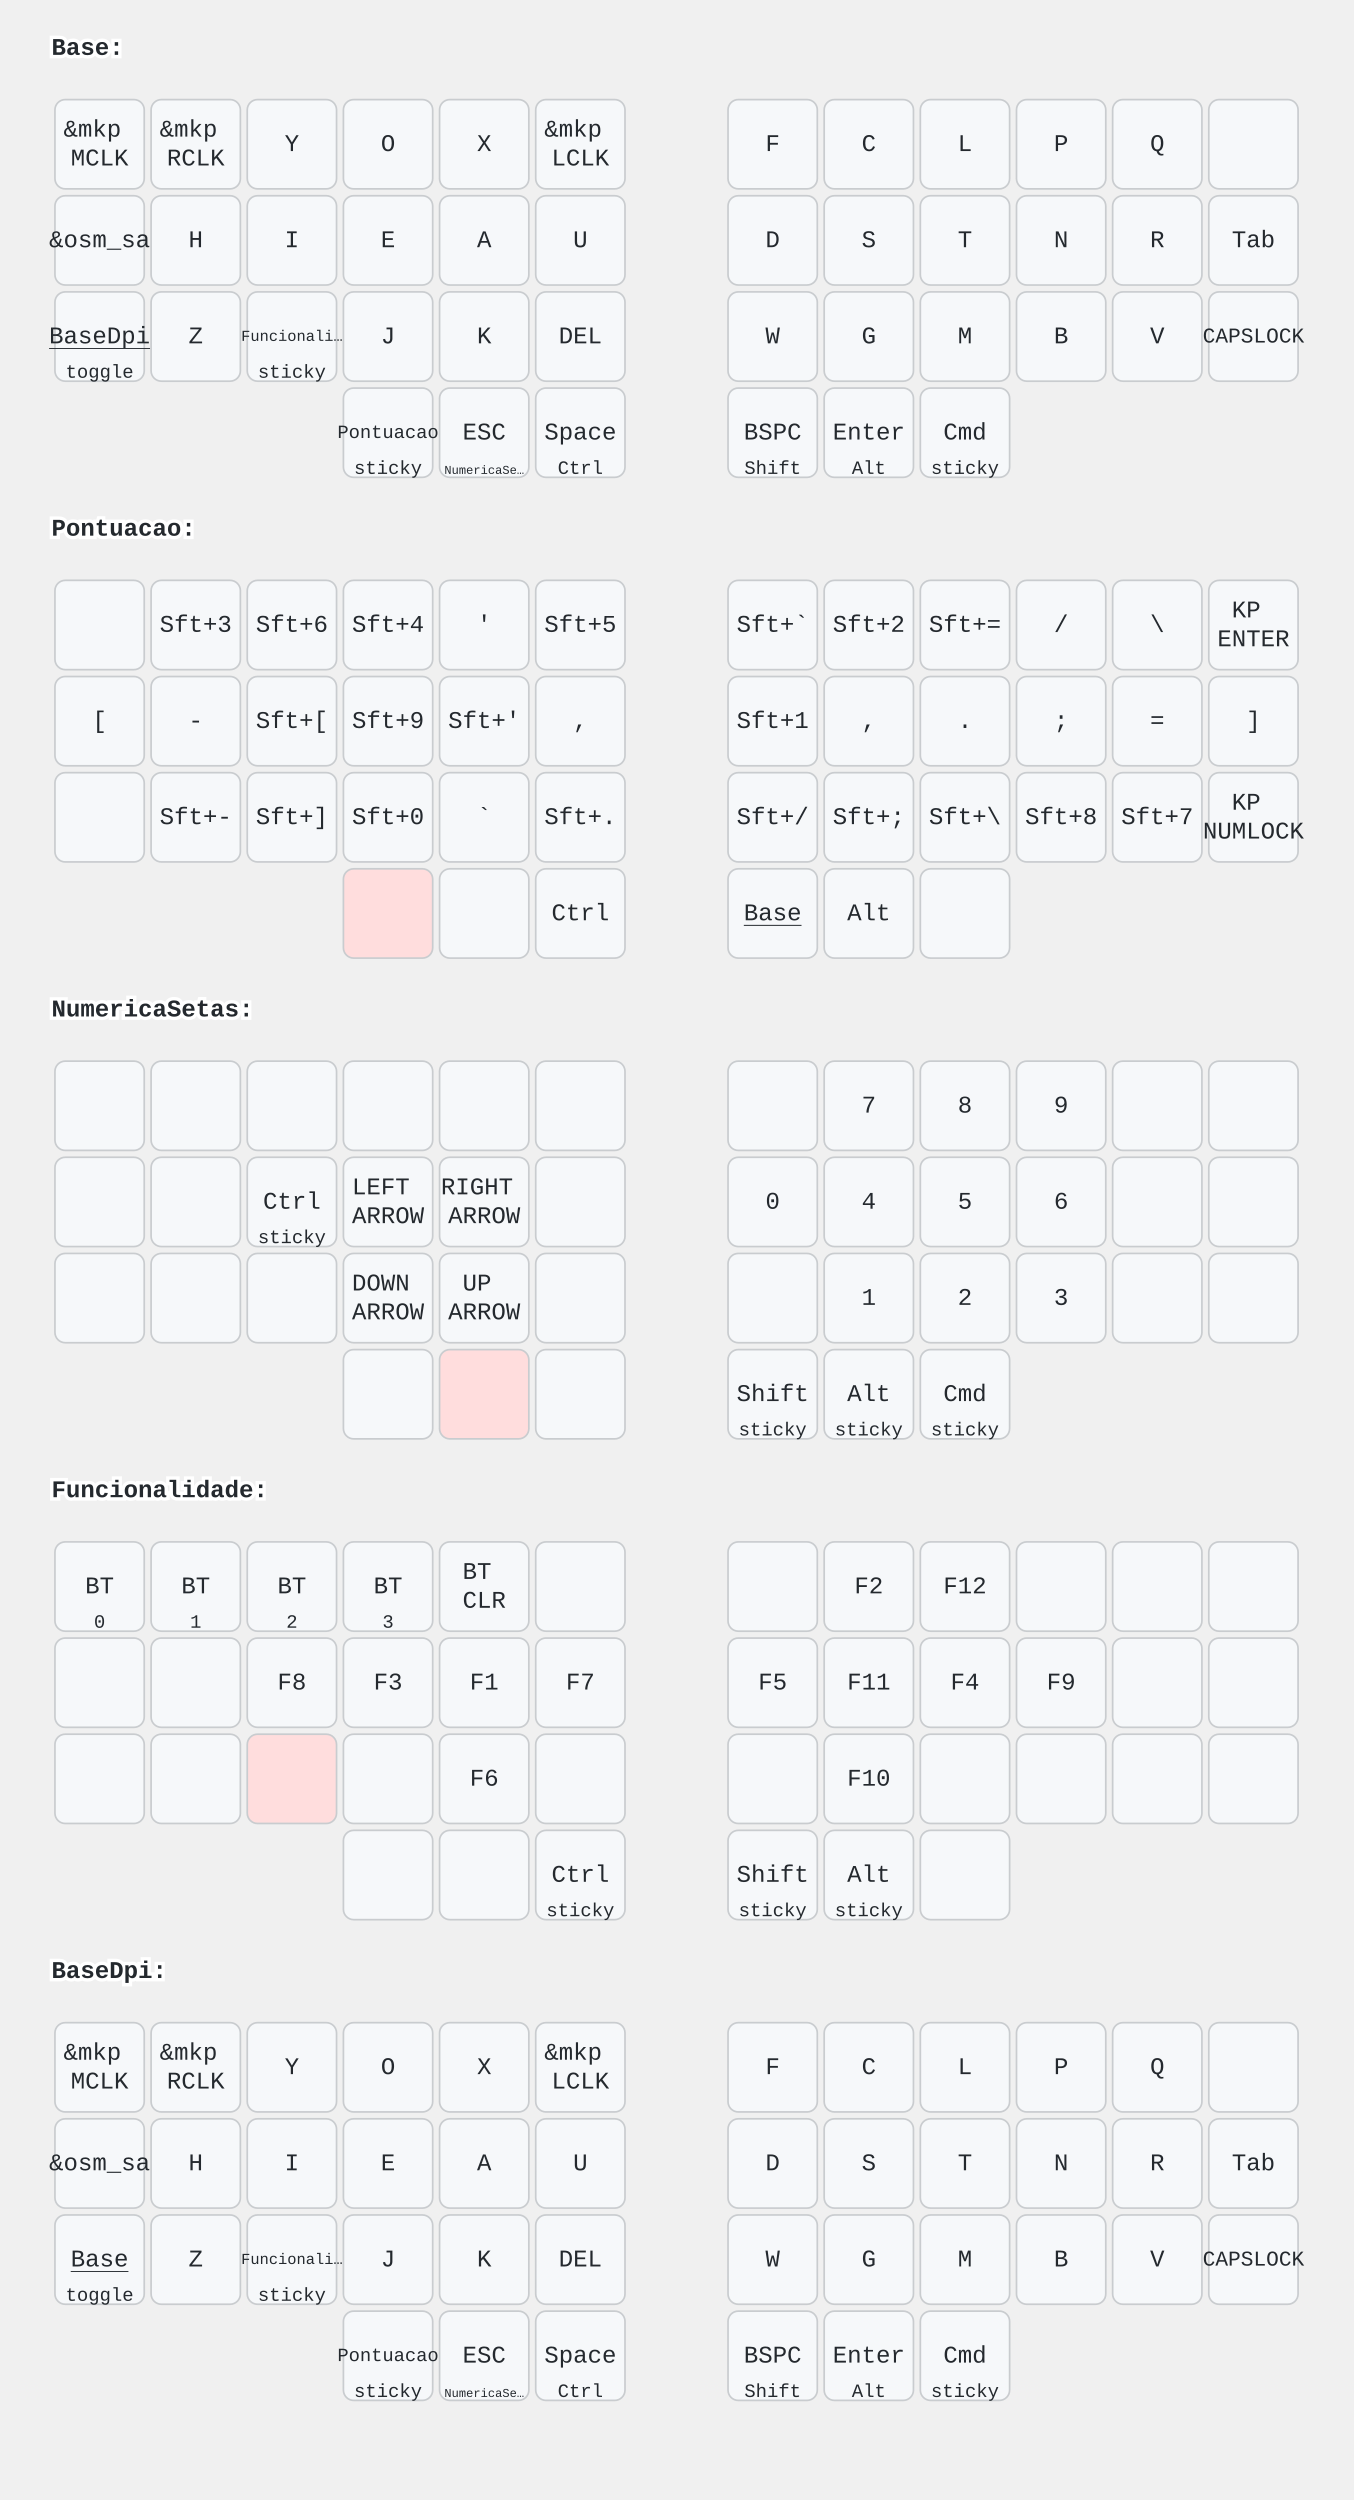
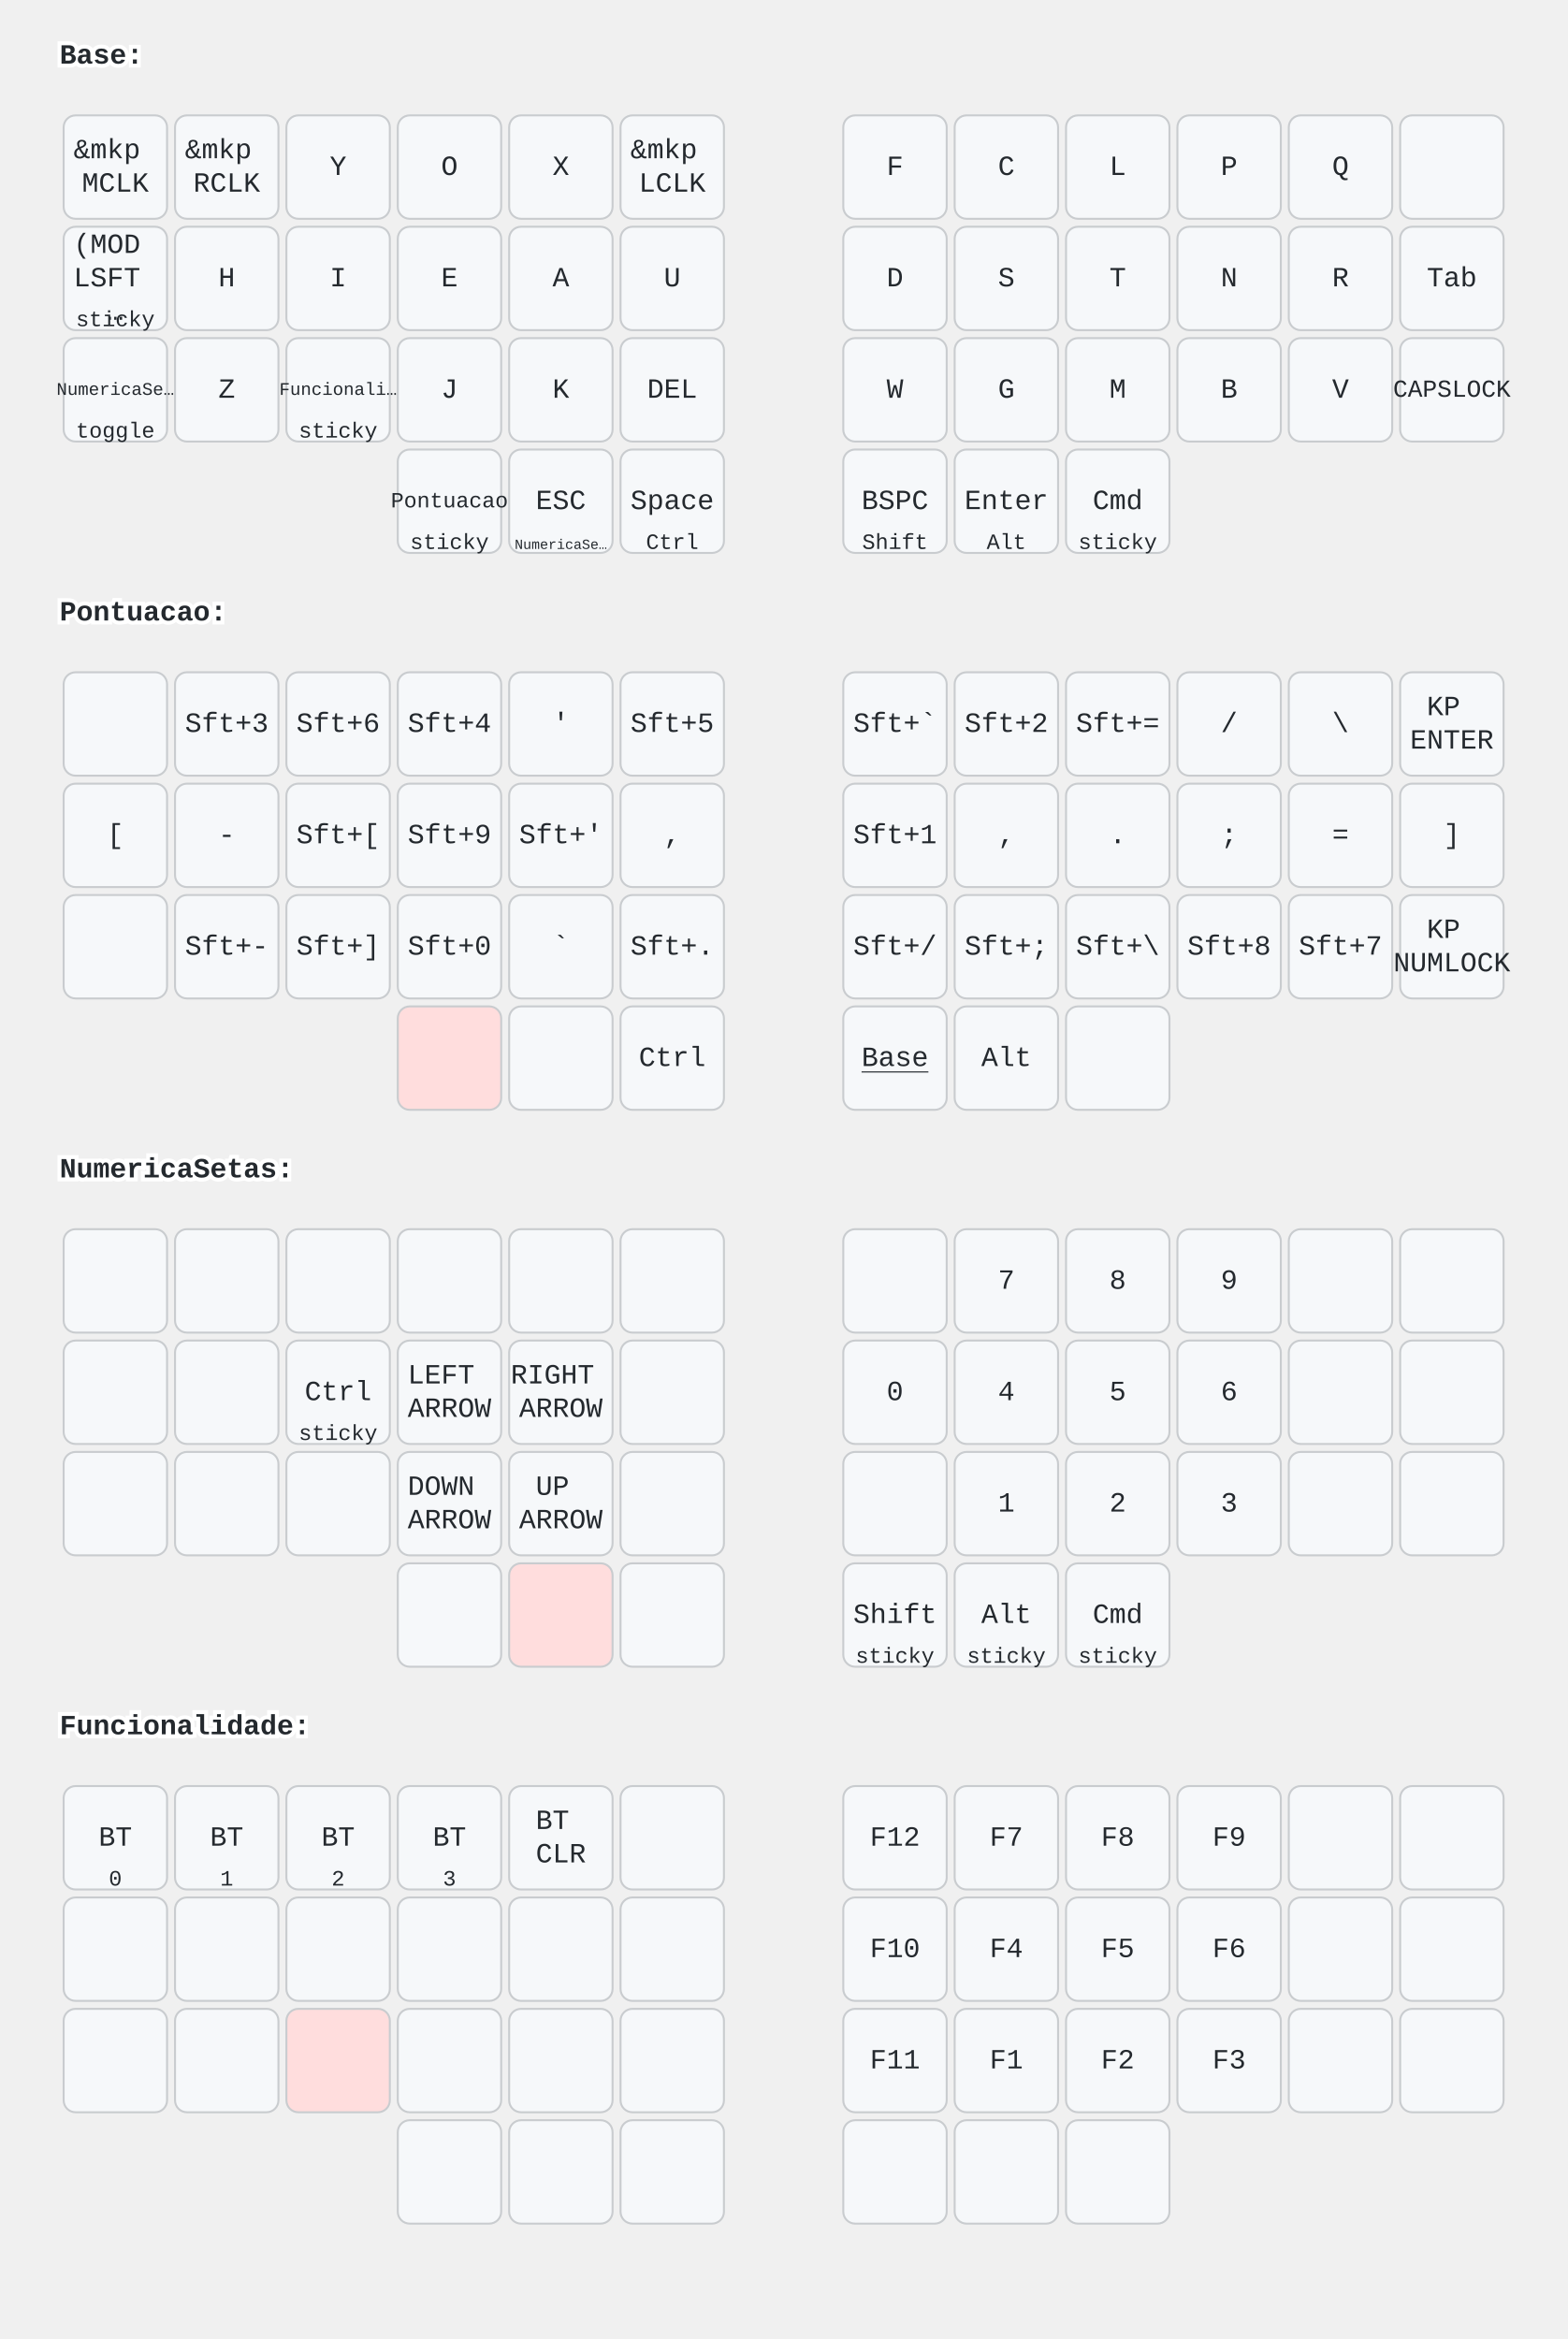
- <svg xmlns="http://www.w3.org/2000/svg" width="788" height="1456" viewBox="0 0 788 1456" class="keymap">
+ <svg xmlns="http://www.w3.org/2000/svg" width="788" height="1176" viewBox="0 0 788 1176" class="keymap">
  <style>/* inherit to force styles through use tags */
svg path {
    fill: inherit;
}

/* font and background color specifications */
svg.keymap {
    font-family: SFMono-Regular,Consolas,Liberation Mono,Menlo,monospace;
    font-size: 14px;
    font-kerning: normal;
    text-rendering: optimizeLegibility;
    fill: #24292e;
}

/* default key styling */
rect.key {
    fill: #f6f8fa;
}

rect.key, rect.combo {
    stroke: #c9cccf;
    stroke-width: 1;
}

/* default key side styling, only used is draw_key_sides is set */
rect.side {
    filter: brightness(90%);
}

/* color accent for combo boxes */
rect.combo, rect.combo-separate {
    fill: #cdf;
}

/* color accent for held keys */
rect.held, rect.combo.held {
    fill: #fdd;
}

/* color accent for ghost (optional) keys */
rect.ghost, rect.combo.ghost {
    stroke-dasharray: 4, 4;
    stroke-width: 2;
}

text {
    text-anchor: middle;
    dominant-baseline: middle;
}

/* styling for layer labels */
text.label {
    font-weight: bold;
    text-anchor: start;
    stroke: white;
    stroke-width: 4;
    paint-order: stroke;
}

/* styling for optional footer */
text.footer {
    text-anchor: end;
    dominant-baseline: auto;
    stroke: white;
    stroke-width: 4;
    paint-order: stroke;
}

/* styling for combo tap, and key non-tap label text */
text.combo, text.hold, text.shifted, text.left, text.right, text.tl, text.tr, text.bl, text.br {
    font-size: 11px;
}

text.hold, text.bl, text.br {
    text-anchor: middle;
    dominant-baseline: auto;
}

text.shifted, text.tl, text.tr {
    text-anchor: middle;
    dominant-baseline: hanging;
}

text.left, text.tl, text.bl {
    text-anchor: start;
}

text.right, text.tr, text.br {
    text-anchor: end;
}

text.layer-activator {
    text-decoration: underline;
}

/* styling for hold/shifted label text in combo box */
text.combo.hold, text.combo.shifted, text.combo.left, text.combo.right {
    font-size: 8px;
}

/* lighter symbol for transparent keys */
text.trans {
    fill: #7b7e81;
}

/* styling for combo dendrons */
path.combo {
    stroke-width: 1;
    stroke: gray;
    fill: none;
}

/* Start Tabler Icons Cleanup */
/* cannot use height/width with glyphs */
.icon-tabler &gt; path {
    fill: inherit;
    stroke: inherit;
    stroke-width: 2;
}
/* hide tabler's default box */
.icon-tabler &gt; path[stroke="none"][fill="none"] {
    visibility: hidden;
}
/* End Tabler Icons Cleanup */
</style>
  <g transform="translate(30, 0)" class="layer-Base">
    <text x="0" y="28" class="label" id="Base">Base:</text>
    <g transform="translate(0, 56)">
      <g transform="translate(28, 28)" class="key keypos-0">
        <rect rx="6" ry="6" x="-26" y="-26" width="52" height="52" class="key" />
        <text x="0" y="0" class="key tap">
          <tspan x="0" dy="-0.6em">&amp;mkp</tspan>
          <tspan x="0" dy="1.2em">MCLK</tspan>
        </text>
      </g>
      <g transform="translate(84, 28)" class="key keypos-1">
        <rect rx="6" ry="6" x="-26" y="-26" width="52" height="52" class="key" />
        <text x="0" y="0" class="key tap">
          <tspan x="0" dy="-0.6em">&amp;mkp</tspan>
          <tspan x="0" dy="1.2em">RCLK</tspan>
        </text>
      </g>
      <g transform="translate(140, 28)" class="key keypos-2">
        <rect rx="6" ry="6" x="-26" y="-26" width="52" height="52" class="key" />
        <text x="0" y="0" class="key tap">Y</text>
      </g>
      <g transform="translate(196, 28)" class="key keypos-3">
        <rect rx="6" ry="6" x="-26" y="-26" width="52" height="52" class="key" />
        <text x="0" y="0" class="key tap">O</text>
      </g>
      <g transform="translate(252, 28)" class="key keypos-4">
        <rect rx="6" ry="6" x="-26" y="-26" width="52" height="52" class="key" />
        <text x="0" y="0" class="key tap">X</text>
      </g>
      <g transform="translate(308, 28)" class="key keypos-5">
        <rect rx="6" ry="6" x="-26" y="-26" width="52" height="52" class="key" />
        <text x="0" y="0" class="key tap">
          <tspan x="0" dy="-0.6em">&amp;mkp</tspan>
          <tspan x="0" dy="1.2em">LCLK</tspan>
        </text>
      </g>
      <g transform="translate(420, 28)" class="key keypos-6">
        <rect rx="6" ry="6" x="-26" y="-26" width="52" height="52" class="key" />
        <text x="0" y="0" class="key tap">F</text>
      </g>
      <g transform="translate(476, 28)" class="key keypos-7">
        <rect rx="6" ry="6" x="-26" y="-26" width="52" height="52" class="key" />
        <text x="0" y="0" class="key tap">C</text>
      </g>
      <g transform="translate(532, 28)" class="key keypos-8">
        <rect rx="6" ry="6" x="-26" y="-26" width="52" height="52" class="key" />
        <text x="0" y="0" class="key tap">L</text>
      </g>
      <g transform="translate(588, 28)" class="key keypos-9">
        <rect rx="6" ry="6" x="-26" y="-26" width="52" height="52" class="key" />
        <text x="0" y="0" class="key tap">P</text>
      </g>
      <g transform="translate(644, 28)" class="key keypos-10">
        <rect rx="6" ry="6" x="-26" y="-26" width="52" height="52" class="key" />
        <text x="0" y="0" class="key tap">Q</text>
      </g>
      <g transform="translate(700, 28)" class="key keypos-11">
        <rect rx="6" ry="6" x="-26" y="-26" width="52" height="52" class="key" />
      </g>
      <g transform="translate(28, 84)" class="key keypos-12">
        <rect rx="6" ry="6" x="-26" y="-26" width="52" height="52" class="key" />
-         <text x="0" y="0" class="key tap">&amp;osm_sa</text>
+         <text x="0" y="0" class="key tap">
+           <tspan x="0" dy="-1.2em">(MOD</tspan>
+           <tspan x="0" dy="1.2em">LSFT</tspan>
+           <tspan x="0" dy="1.2em">…</tspan>
+         </text>
+         <text x="0" y="24" class="key hold">sticky</text>
      </g>
      <g transform="translate(84, 84)" class="key keypos-13">
        <rect rx="6" ry="6" x="-26" y="-26" width="52" height="52" class="key" />
        <text x="0" y="0" class="key tap">H</text>
      </g>
      <g transform="translate(140, 84)" class="key keypos-14">
        <rect rx="6" ry="6" x="-26" y="-26" width="52" height="52" class="key" />
        <text x="0" y="0" class="key tap">I</text>
      </g>
      <g transform="translate(196, 84)" class="key keypos-15">
        <rect rx="6" ry="6" x="-26" y="-26" width="52" height="52" class="key" />
        <text x="0" y="0" class="key tap">E</text>
      </g>
      <g transform="translate(252, 84)" class="key keypos-16">
        <rect rx="6" ry="6" x="-26" y="-26" width="52" height="52" class="key" />
        <text x="0" y="0" class="key tap">A</text>
      </g>
      <g transform="translate(308, 84)" class="key keypos-17">
        <rect rx="6" ry="6" x="-26" y="-26" width="52" height="52" class="key" />
        <text x="0" y="0" class="key tap">U</text>
      </g>
      <g transform="translate(420, 84)" class="key keypos-18">
        <rect rx="6" ry="6" x="-26" y="-26" width="52" height="52" class="key" />
        <text x="0" y="0" class="key tap">D</text>
      </g>
      <g transform="translate(476, 84)" class="key keypos-19">
        <rect rx="6" ry="6" x="-26" y="-26" width="52" height="52" class="key" />
        <text x="0" y="0" class="key tap">S</text>
      </g>
      <g transform="translate(532, 84)" class="key keypos-20">
        <rect rx="6" ry="6" x="-26" y="-26" width="52" height="52" class="key" />
        <text x="0" y="0" class="key tap">T</text>
      </g>
      <g transform="translate(588, 84)" class="key keypos-21">
        <rect rx="6" ry="6" x="-26" y="-26" width="52" height="52" class="key" />
        <text x="0" y="0" class="key tap">N</text>
      </g>
      <g transform="translate(644, 84)" class="key keypos-22">
        <rect rx="6" ry="6" x="-26" y="-26" width="52" height="52" class="key" />
        <text x="0" y="0" class="key tap">R</text>
      </g>
      <g transform="translate(700, 84)" class="key keypos-23">
        <rect rx="6" ry="6" x="-26" y="-26" width="52" height="52" class="key" />
        <text x="0" y="0" class="key tap">Tab</text>
      </g>
      <g transform="translate(28, 140)" class="key keypos-24">
        <rect rx="6" ry="6" x="-26" y="-26" width="52" height="52" class="key" />
-         <a href="#BaseDpi">
-           <text x="0" y="0" class="key tap layer-activator">BaseDpi</text>
+         <a href="#NumericaSetas">
+           <text x="0" y="0" class="key tap layer-activator">
+             <tspan style="font-size: 64%">NumericaSe…</tspan>
+           </text>
        </a>
        <text x="0" y="24" class="key hold">toggle</text>
      </g>
      <g transform="translate(84, 140)" class="key keypos-25">
        <rect rx="6" ry="6" x="-26" y="-26" width="52" height="52" class="key" />
        <text x="0" y="0" class="key tap">Z</text>
      </g>
      <g transform="translate(140, 140)" class="key keypos-26">
        <rect rx="6" ry="6" x="-26" y="-26" width="52" height="52" class="key" />
        <a href="#Funcionalidade">
          <text x="0" y="0" class="key tap layer-activator">
            <tspan style="font-size: 64%">Funcionali…</tspan>
          </text>
        </a>
        <text x="0" y="24" class="key hold">sticky</text>
      </g>
      <g transform="translate(196, 140)" class="key keypos-27">
        <rect rx="6" ry="6" x="-26" y="-26" width="52" height="52" class="key" />
        <text x="0" y="0" class="key tap">J</text>
      </g>
      <g transform="translate(252, 140)" class="key keypos-28">
        <rect rx="6" ry="6" x="-26" y="-26" width="52" height="52" class="key" />
        <text x="0" y="0" class="key tap">K</text>
      </g>
      <g transform="translate(308, 140)" class="key keypos-29">
        <rect rx="6" ry="6" x="-26" y="-26" width="52" height="52" class="key" />
        <text x="0" y="0" class="key tap">DEL</text>
      </g>
      <g transform="translate(420, 140)" class="key keypos-30">
        <rect rx="6" ry="6" x="-26" y="-26" width="52" height="52" class="key" />
        <text x="0" y="0" class="key tap">W</text>
      </g>
      <g transform="translate(476, 140)" class="key keypos-31">
        <rect rx="6" ry="6" x="-26" y="-26" width="52" height="52" class="key" />
        <text x="0" y="0" class="key tap">G</text>
      </g>
      <g transform="translate(532, 140)" class="key keypos-32">
        <rect rx="6" ry="6" x="-26" y="-26" width="52" height="52" class="key" />
        <text x="0" y="0" class="key tap">M</text>
      </g>
      <g transform="translate(588, 140)" class="key keypos-33">
        <rect rx="6" ry="6" x="-26" y="-26" width="52" height="52" class="key" />
        <text x="0" y="0" class="key tap">B</text>
      </g>
      <g transform="translate(644, 140)" class="key keypos-34">
        <rect rx="6" ry="6" x="-26" y="-26" width="52" height="52" class="key" />
        <text x="0" y="0" class="key tap">V</text>
      </g>
      <g transform="translate(700, 140)" class="key keypos-35">
        <rect rx="6" ry="6" x="-26" y="-26" width="52" height="52" class="key" />
        <text x="0" y="0" class="key tap">
          <tspan style="font-size: 88%">CAPSLOCK</tspan>
        </text>
      </g>
      <g transform="translate(196, 196)" class="key keypos-36">
        <rect rx="6" ry="6" x="-26" y="-26" width="52" height="52" class="key" />
        <a href="#Pontuacao">
          <text x="0" y="0" class="key tap layer-activator">
            <tspan style="font-size: 78%">Pontuacao</tspan>
          </text>
        </a>
        <text x="0" y="24" class="key hold">sticky</text>
      </g>
      <g transform="translate(252, 196)" class="key keypos-37">
        <rect rx="6" ry="6" x="-26" y="-26" width="52" height="52" class="key" />
        <text x="0" y="0" class="key tap">ESC</text>
        <a href="#NumericaSetas">
          <text x="0" y="24" class="key hold layer-activator">
            <tspan style="font-size: 64%">NumericaSe…</tspan>
          </text>
        </a>
      </g>
      <g transform="translate(308, 196)" class="key keypos-38">
        <rect rx="6" ry="6" x="-26" y="-26" width="52" height="52" class="key" />
        <text x="0" y="0" class="key tap">Space</text>
        <text x="0" y="24" class="key hold">Ctrl</text>
      </g>
      <g transform="translate(420, 196)" class="key keypos-39">
        <rect rx="6" ry="6" x="-26" y="-26" width="52" height="52" class="key" />
        <text x="0" y="0" class="key tap">BSPC</text>
        <text x="0" y="24" class="key hold">Shift</text>
      </g>
      <g transform="translate(476, 196)" class="key keypos-40">
        <rect rx="6" ry="6" x="-26" y="-26" width="52" height="52" class="key" />
        <text x="0" y="0" class="key tap">Enter</text>
        <text x="0" y="24" class="key hold">Alt</text>
      </g>
      <g transform="translate(532, 196)" class="key keypos-41">
        <rect rx="6" ry="6" x="-26" y="-26" width="52" height="52" class="key" />
        <text x="0" y="0" class="key tap">Cmd</text>
        <text x="0" y="24" class="key hold">sticky</text>
      </g>
    </g>
  </g>
  <g transform="translate(30, 280)" class="layer-Pontuacao">
    <text x="0" y="28" class="label" id="Pontuacao">Pontuacao:</text>
    <g transform="translate(0, 56)">
      <g transform="translate(28, 28)" class="key keypos-0">
        <rect rx="6" ry="6" x="-26" y="-26" width="52" height="52" class="key" />
      </g>
      <g transform="translate(84, 28)" class="key keypos-1">
        <rect rx="6" ry="6" x="-26" y="-26" width="52" height="52" class="key" />
        <text x="0" y="0" class="key tap">Sft+3</text>
      </g>
      <g transform="translate(140, 28)" class="key keypos-2">
        <rect rx="6" ry="6" x="-26" y="-26" width="52" height="52" class="key" />
        <text x="0" y="0" class="key tap">Sft+6</text>
      </g>
      <g transform="translate(196, 28)" class="key keypos-3">
        <rect rx="6" ry="6" x="-26" y="-26" width="52" height="52" class="key" />
        <text x="0" y="0" class="key tap">Sft+4</text>
      </g>
      <g transform="translate(252, 28)" class="key keypos-4">
        <rect rx="6" ry="6" x="-26" y="-26" width="52" height="52" class="key" />
        <text x="0" y="0" class="key tap">'</text>
      </g>
      <g transform="translate(308, 28)" class="key keypos-5">
        <rect rx="6" ry="6" x="-26" y="-26" width="52" height="52" class="key" />
        <text x="0" y="0" class="key tap">Sft+5</text>
      </g>
      <g transform="translate(420, 28)" class="key keypos-6">
        <rect rx="6" ry="6" x="-26" y="-26" width="52" height="52" class="key" />
        <text x="0" y="0" class="key tap">Sft+`</text>
      </g>
      <g transform="translate(476, 28)" class="key keypos-7">
        <rect rx="6" ry="6" x="-26" y="-26" width="52" height="52" class="key" />
        <text x="0" y="0" class="key tap">Sft+2</text>
      </g>
      <g transform="translate(532, 28)" class="key keypos-8">
        <rect rx="6" ry="6" x="-26" y="-26" width="52" height="52" class="key" />
        <text x="0" y="0" class="key tap">Sft+=</text>
      </g>
      <g transform="translate(588, 28)" class="key keypos-9">
        <rect rx="6" ry="6" x="-26" y="-26" width="52" height="52" class="key" />
        <text x="0" y="0" class="key tap">/</text>
      </g>
      <g transform="translate(644, 28)" class="key keypos-10">
        <rect rx="6" ry="6" x="-26" y="-26" width="52" height="52" class="key" />
        <text x="0" y="0" class="key tap">\</text>
      </g>
      <g transform="translate(700, 28)" class="key keypos-11">
        <rect rx="6" ry="6" x="-26" y="-26" width="52" height="52" class="key" />
        <text x="0" y="0" class="key tap">
          <tspan x="0" dy="-0.6em">KP</tspan>
          <tspan x="0" dy="1.2em">ENTER</tspan>
        </text>
      </g>
      <g transform="translate(28, 84)" class="key keypos-12">
        <rect rx="6" ry="6" x="-26" y="-26" width="52" height="52" class="key" />
        <text x="0" y="0" class="key tap">[</text>
      </g>
      <g transform="translate(84, 84)" class="key keypos-13">
        <rect rx="6" ry="6" x="-26" y="-26" width="52" height="52" class="key" />
        <text x="0" y="0" class="key tap">-</text>
      </g>
      <g transform="translate(140, 84)" class="key keypos-14">
        <rect rx="6" ry="6" x="-26" y="-26" width="52" height="52" class="key" />
        <text x="0" y="0" class="key tap">Sft+[</text>
      </g>
      <g transform="translate(196, 84)" class="key keypos-15">
        <rect rx="6" ry="6" x="-26" y="-26" width="52" height="52" class="key" />
        <text x="0" y="0" class="key tap">Sft+9</text>
      </g>
      <g transform="translate(252, 84)" class="key keypos-16">
        <rect rx="6" ry="6" x="-26" y="-26" width="52" height="52" class="key" />
        <text x="0" y="0" class="key tap">Sft+'</text>
      </g>
      <g transform="translate(308, 84)" class="key keypos-17">
        <rect rx="6" ry="6" x="-26" y="-26" width="52" height="52" class="key" />
        <text x="0" y="0" class="key tap">,</text>
      </g>
      <g transform="translate(420, 84)" class="key keypos-18">
        <rect rx="6" ry="6" x="-26" y="-26" width="52" height="52" class="key" />
        <text x="0" y="0" class="key tap">Sft+1</text>
      </g>
      <g transform="translate(476, 84)" class="key keypos-19">
        <rect rx="6" ry="6" x="-26" y="-26" width="52" height="52" class="key" />
        <text x="0" y="0" class="key tap">,</text>
      </g>
      <g transform="translate(532, 84)" class="key keypos-20">
        <rect rx="6" ry="6" x="-26" y="-26" width="52" height="52" class="key" />
        <text x="0" y="0" class="key tap">.</text>
      </g>
      <g transform="translate(588, 84)" class="key keypos-21">
        <rect rx="6" ry="6" x="-26" y="-26" width="52" height="52" class="key" />
        <text x="0" y="0" class="key tap">;</text>
      </g>
      <g transform="translate(644, 84)" class="key keypos-22">
        <rect rx="6" ry="6" x="-26" y="-26" width="52" height="52" class="key" />
        <text x="0" y="0" class="key tap">=</text>
      </g>
      <g transform="translate(700, 84)" class="key keypos-23">
        <rect rx="6" ry="6" x="-26" y="-26" width="52" height="52" class="key" />
        <text x="0" y="0" class="key tap">]</text>
      </g>
      <g transform="translate(28, 140)" class="key keypos-24">
        <rect rx="6" ry="6" x="-26" y="-26" width="52" height="52" class="key" />
      </g>
      <g transform="translate(84, 140)" class="key keypos-25">
        <rect rx="6" ry="6" x="-26" y="-26" width="52" height="52" class="key" />
        <text x="0" y="0" class="key tap">Sft+-</text>
      </g>
      <g transform="translate(140, 140)" class="key keypos-26">
        <rect rx="6" ry="6" x="-26" y="-26" width="52" height="52" class="key" />
        <text x="0" y="0" class="key tap">Sft+]</text>
      </g>
      <g transform="translate(196, 140)" class="key keypos-27">
        <rect rx="6" ry="6" x="-26" y="-26" width="52" height="52" class="key" />
        <text x="0" y="0" class="key tap">Sft+0</text>
      </g>
      <g transform="translate(252, 140)" class="key keypos-28">
        <rect rx="6" ry="6" x="-26" y="-26" width="52" height="52" class="key" />
        <text x="0" y="0" class="key tap">`</text>
      </g>
      <g transform="translate(308, 140)" class="key keypos-29">
        <rect rx="6" ry="6" x="-26" y="-26" width="52" height="52" class="key" />
        <text x="0" y="0" class="key tap">Sft+.</text>
      </g>
      <g transform="translate(420, 140)" class="key keypos-30">
        <rect rx="6" ry="6" x="-26" y="-26" width="52" height="52" class="key" />
        <text x="0" y="0" class="key tap">Sft+/</text>
      </g>
      <g transform="translate(476, 140)" class="key keypos-31">
        <rect rx="6" ry="6" x="-26" y="-26" width="52" height="52" class="key" />
        <text x="0" y="0" class="key tap">Sft+;</text>
      </g>
      <g transform="translate(532, 140)" class="key keypos-32">
        <rect rx="6" ry="6" x="-26" y="-26" width="52" height="52" class="key" />
        <text x="0" y="0" class="key tap">Sft+\</text>
      </g>
      <g transform="translate(588, 140)" class="key keypos-33">
        <rect rx="6" ry="6" x="-26" y="-26" width="52" height="52" class="key" />
        <text x="0" y="0" class="key tap">Sft+8</text>
      </g>
      <g transform="translate(644, 140)" class="key keypos-34">
        <rect rx="6" ry="6" x="-26" y="-26" width="52" height="52" class="key" />
        <text x="0" y="0" class="key tap">Sft+7</text>
      </g>
      <g transform="translate(700, 140)" class="key keypos-35">
        <rect rx="6" ry="6" x="-26" y="-26" width="52" height="52" class="key" />
        <text x="0" y="0" class="key tap">
          <tspan x="0" dy="-0.6em">KP</tspan>
          <tspan x="0" dy="1.2em">NUMLOCK</tspan>
        </text>
      </g>
      <g transform="translate(196, 196)" class="key held keypos-36">
        <rect rx="6" ry="6" x="-26" y="-26" width="52" height="52" class="key held" />
      </g>
      <g transform="translate(252, 196)" class="key keypos-37">
        <rect rx="6" ry="6" x="-26" y="-26" width="52" height="52" class="key" />
      </g>
      <g transform="translate(308, 196)" class="key keypos-38">
        <rect rx="6" ry="6" x="-26" y="-26" width="52" height="52" class="key" />
        <text x="0" y="0" class="key tap">Ctrl</text>
      </g>
      <g transform="translate(420, 196)" class="key keypos-39">
        <rect rx="6" ry="6" x="-26" y="-26" width="52" height="52" class="key" />
        <a href="#Base">
          <text x="0" y="0" class="key tap layer-activator">Base</text>
        </a>
      </g>
      <g transform="translate(476, 196)" class="key keypos-40">
        <rect rx="6" ry="6" x="-26" y="-26" width="52" height="52" class="key" />
        <text x="0" y="0" class="key tap">Alt</text>
      </g>
      <g transform="translate(532, 196)" class="key keypos-41">
        <rect rx="6" ry="6" x="-26" y="-26" width="52" height="52" class="key" />
      </g>
    </g>
  </g>
  <g transform="translate(30, 560)" class="layer-NumericaSetas">
    <text x="0" y="28" class="label" id="NumericaSetas">NumericaSetas:</text>
    <g transform="translate(0, 56)">
      <g transform="translate(28, 28)" class="key keypos-0">
        <rect rx="6" ry="6" x="-26" y="-26" width="52" height="52" class="key" />
      </g>
      <g transform="translate(84, 28)" class="key keypos-1">
        <rect rx="6" ry="6" x="-26" y="-26" width="52" height="52" class="key" />
      </g>
      <g transform="translate(140, 28)" class="key keypos-2">
        <rect rx="6" ry="6" x="-26" y="-26" width="52" height="52" class="key" />
      </g>
      <g transform="translate(196, 28)" class="key keypos-3">
        <rect rx="6" ry="6" x="-26" y="-26" width="52" height="52" class="key" />
      </g>
      <g transform="translate(252, 28)" class="key keypos-4">
        <rect rx="6" ry="6" x="-26" y="-26" width="52" height="52" class="key" />
      </g>
      <g transform="translate(308, 28)" class="key keypos-5">
        <rect rx="6" ry="6" x="-26" y="-26" width="52" height="52" class="key" />
      </g>
      <g transform="translate(420, 28)" class="key keypos-6">
        <rect rx="6" ry="6" x="-26" y="-26" width="52" height="52" class="key" />
      </g>
      <g transform="translate(476, 28)" class="key keypos-7">
        <rect rx="6" ry="6" x="-26" y="-26" width="52" height="52" class="key" />
        <text x="0" y="0" class="key tap">7</text>
      </g>
      <g transform="translate(532, 28)" class="key keypos-8">
        <rect rx="6" ry="6" x="-26" y="-26" width="52" height="52" class="key" />
        <text x="0" y="0" class="key tap">8</text>
      </g>
      <g transform="translate(588, 28)" class="key keypos-9">
        <rect rx="6" ry="6" x="-26" y="-26" width="52" height="52" class="key" />
        <text x="0" y="0" class="key tap">9</text>
      </g>
      <g transform="translate(644, 28)" class="key keypos-10">
        <rect rx="6" ry="6" x="-26" y="-26" width="52" height="52" class="key" />
      </g>
      <g transform="translate(700, 28)" class="key keypos-11">
        <rect rx="6" ry="6" x="-26" y="-26" width="52" height="52" class="key" />
      </g>
      <g transform="translate(28, 84)" class="key keypos-12">
        <rect rx="6" ry="6" x="-26" y="-26" width="52" height="52" class="key" />
      </g>
      <g transform="translate(84, 84)" class="key keypos-13">
        <rect rx="6" ry="6" x="-26" y="-26" width="52" height="52" class="key" />
      </g>
      <g transform="translate(140, 84)" class="key keypos-14">
        <rect rx="6" ry="6" x="-26" y="-26" width="52" height="52" class="key" />
        <text x="0" y="0" class="key tap">Ctrl</text>
        <text x="0" y="24" class="key hold">sticky</text>
      </g>
      <g transform="translate(196, 84)" class="key keypos-15">
        <rect rx="6" ry="6" x="-26" y="-26" width="52" height="52" class="key" />
        <text x="0" y="0" class="key tap">
          <tspan x="0" dy="-0.6em">LEFT</tspan>
          <tspan x="0" dy="1.2em">ARROW</tspan>
        </text>
      </g>
      <g transform="translate(252, 84)" class="key keypos-16">
        <rect rx="6" ry="6" x="-26" y="-26" width="52" height="52" class="key" />
        <text x="0" y="0" class="key tap">
          <tspan x="0" dy="-0.6em">RIGHT</tspan>
          <tspan x="0" dy="1.2em">ARROW</tspan>
        </text>
      </g>
      <g transform="translate(308, 84)" class="key keypos-17">
        <rect rx="6" ry="6" x="-26" y="-26" width="52" height="52" class="key" />
      </g>
      <g transform="translate(420, 84)" class="key keypos-18">
        <rect rx="6" ry="6" x="-26" y="-26" width="52" height="52" class="key" />
        <text x="0" y="0" class="key tap">0</text>
      </g>
      <g transform="translate(476, 84)" class="key keypos-19">
        <rect rx="6" ry="6" x="-26" y="-26" width="52" height="52" class="key" />
        <text x="0" y="0" class="key tap">4</text>
      </g>
      <g transform="translate(532, 84)" class="key keypos-20">
        <rect rx="6" ry="6" x="-26" y="-26" width="52" height="52" class="key" />
        <text x="0" y="0" class="key tap">5</text>
      </g>
      <g transform="translate(588, 84)" class="key keypos-21">
        <rect rx="6" ry="6" x="-26" y="-26" width="52" height="52" class="key" />
        <text x="0" y="0" class="key tap">6</text>
      </g>
      <g transform="translate(644, 84)" class="key keypos-22">
        <rect rx="6" ry="6" x="-26" y="-26" width="52" height="52" class="key" />
      </g>
      <g transform="translate(700, 84)" class="key keypos-23">
        <rect rx="6" ry="6" x="-26" y="-26" width="52" height="52" class="key" />
      </g>
      <g transform="translate(28, 140)" class="key keypos-24">
        <rect rx="6" ry="6" x="-26" y="-26" width="52" height="52" class="key" />
      </g>
      <g transform="translate(84, 140)" class="key keypos-25">
        <rect rx="6" ry="6" x="-26" y="-26" width="52" height="52" class="key" />
      </g>
      <g transform="translate(140, 140)" class="key keypos-26">
        <rect rx="6" ry="6" x="-26" y="-26" width="52" height="52" class="key" />
      </g>
      <g transform="translate(196, 140)" class="key keypos-27">
        <rect rx="6" ry="6" x="-26" y="-26" width="52" height="52" class="key" />
        <text x="0" y="0" class="key tap">
          <tspan x="0" dy="-0.6em">DOWN</tspan>
          <tspan x="0" dy="1.2em">ARROW</tspan>
        </text>
      </g>
      <g transform="translate(252, 140)" class="key keypos-28">
        <rect rx="6" ry="6" x="-26" y="-26" width="52" height="52" class="key" />
        <text x="0" y="0" class="key tap">
          <tspan x="0" dy="-0.6em">UP</tspan>
          <tspan x="0" dy="1.2em">ARROW</tspan>
        </text>
      </g>
      <g transform="translate(308, 140)" class="key keypos-29">
        <rect rx="6" ry="6" x="-26" y="-26" width="52" height="52" class="key" />
      </g>
      <g transform="translate(420, 140)" class="key keypos-30">
        <rect rx="6" ry="6" x="-26" y="-26" width="52" height="52" class="key" />
      </g>
      <g transform="translate(476, 140)" class="key keypos-31">
        <rect rx="6" ry="6" x="-26" y="-26" width="52" height="52" class="key" />
        <text x="0" y="0" class="key tap">1</text>
      </g>
      <g transform="translate(532, 140)" class="key keypos-32">
        <rect rx="6" ry="6" x="-26" y="-26" width="52" height="52" class="key" />
        <text x="0" y="0" class="key tap">2</text>
      </g>
      <g transform="translate(588, 140)" class="key keypos-33">
        <rect rx="6" ry="6" x="-26" y="-26" width="52" height="52" class="key" />
        <text x="0" y="0" class="key tap">3</text>
      </g>
      <g transform="translate(644, 140)" class="key keypos-34">
        <rect rx="6" ry="6" x="-26" y="-26" width="52" height="52" class="key" />
      </g>
      <g transform="translate(700, 140)" class="key keypos-35">
        <rect rx="6" ry="6" x="-26" y="-26" width="52" height="52" class="key" />
      </g>
      <g transform="translate(196, 196)" class="key keypos-36">
        <rect rx="6" ry="6" x="-26" y="-26" width="52" height="52" class="key" />
      </g>
      <g transform="translate(252, 196)" class="key held keypos-37">
        <rect rx="6" ry="6" x="-26" y="-26" width="52" height="52" class="key held" />
      </g>
      <g transform="translate(308, 196)" class="key keypos-38">
        <rect rx="6" ry="6" x="-26" y="-26" width="52" height="52" class="key" />
      </g>
      <g transform="translate(420, 196)" class="key keypos-39">
        <rect rx="6" ry="6" x="-26" y="-26" width="52" height="52" class="key" />
        <text x="0" y="0" class="key tap">Shift</text>
        <text x="0" y="24" class="key hold">sticky</text>
      </g>
      <g transform="translate(476, 196)" class="key keypos-40">
        <rect rx="6" ry="6" x="-26" y="-26" width="52" height="52" class="key" />
        <text x="0" y="0" class="key tap">Alt</text>
        <text x="0" y="24" class="key hold">sticky</text>
      </g>
      <g transform="translate(532, 196)" class="key keypos-41">
        <rect rx="6" ry="6" x="-26" y="-26" width="52" height="52" class="key" />
        <text x="0" y="0" class="key tap">Cmd</text>
        <text x="0" y="24" class="key hold">sticky</text>
      </g>
    </g>
  </g>
  <g transform="translate(30, 840)" class="layer-Funcionalidade">
    <text x="0" y="28" class="label" id="Funcionalidade">Funcionalidade:</text>
    <g transform="translate(0, 56)">
      <g transform="translate(28, 28)" class="key keypos-0">
        <rect rx="6" ry="6" x="-26" y="-26" width="52" height="52" class="key" />
        <text x="0" y="0" class="key tap">BT</text>
        <text x="0" y="24" class="key hold">0</text>
      </g>
      <g transform="translate(84, 28)" class="key keypos-1">
        <rect rx="6" ry="6" x="-26" y="-26" width="52" height="52" class="key" />
        <text x="0" y="0" class="key tap">BT</text>
        <text x="0" y="24" class="key hold">1</text>
      </g>
      <g transform="translate(140, 28)" class="key keypos-2">
        <rect rx="6" ry="6" x="-26" y="-26" width="52" height="52" class="key" />
        <text x="0" y="0" class="key tap">BT</text>
        <text x="0" y="24" class="key hold">2</text>
      </g>
      <g transform="translate(196, 28)" class="key keypos-3">
        <rect rx="6" ry="6" x="-26" y="-26" width="52" height="52" class="key" />
        <text x="0" y="0" class="key tap">BT</text>
        <text x="0" y="24" class="key hold">3</text>
      </g>
      <g transform="translate(252, 28)" class="key keypos-4">
        <rect rx="6" ry="6" x="-26" y="-26" width="52" height="52" class="key" />
        <text x="0" y="0" class="key tap">
          <tspan x="0" dy="-0.6em">BT</tspan>
          <tspan x="0" dy="1.2em">CLR</tspan>
        </text>
      </g>
      <g transform="translate(308, 28)" class="key keypos-5">
        <rect rx="6" ry="6" x="-26" y="-26" width="52" height="52" class="key" />
      </g>
      <g transform="translate(420, 28)" class="key keypos-6">
        <rect rx="6" ry="6" x="-26" y="-26" width="52" height="52" class="key" />
+         <text x="0" y="0" class="key tap">F12</text>
      </g>
      <g transform="translate(476, 28)" class="key keypos-7">
        <rect rx="6" ry="6" x="-26" y="-26" width="52" height="52" class="key" />
-         <text x="0" y="0" class="key tap">F2</text>
+         <text x="0" y="0" class="key tap">F7</text>
      </g>
      <g transform="translate(532, 28)" class="key keypos-8">
        <rect rx="6" ry="6" x="-26" y="-26" width="52" height="52" class="key" />
-         <text x="0" y="0" class="key tap">F12</text>
+         <text x="0" y="0" class="key tap">F8</text>
      </g>
      <g transform="translate(588, 28)" class="key keypos-9">
        <rect rx="6" ry="6" x="-26" y="-26" width="52" height="52" class="key" />
+         <text x="0" y="0" class="key tap">F9</text>
      </g>
      <g transform="translate(644, 28)" class="key keypos-10">
        <rect rx="6" ry="6" x="-26" y="-26" width="52" height="52" class="key" />
      </g>
      <g transform="translate(700, 28)" class="key keypos-11">
        <rect rx="6" ry="6" x="-26" y="-26" width="52" height="52" class="key" />
      </g>
      <g transform="translate(28, 84)" class="key keypos-12">
        <rect rx="6" ry="6" x="-26" y="-26" width="52" height="52" class="key" />
      </g>
      <g transform="translate(84, 84)" class="key keypos-13">
        <rect rx="6" ry="6" x="-26" y="-26" width="52" height="52" class="key" />
      </g>
      <g transform="translate(140, 84)" class="key keypos-14">
        <rect rx="6" ry="6" x="-26" y="-26" width="52" height="52" class="key" />
-         <text x="0" y="0" class="key tap">F8</text>
      </g>
      <g transform="translate(196, 84)" class="key keypos-15">
        <rect rx="6" ry="6" x="-26" y="-26" width="52" height="52" class="key" />
-         <text x="0" y="0" class="key tap">F3</text>
      </g>
      <g transform="translate(252, 84)" class="key keypos-16">
        <rect rx="6" ry="6" x="-26" y="-26" width="52" height="52" class="key" />
-         <text x="0" y="0" class="key tap">F1</text>
      </g>
      <g transform="translate(308, 84)" class="key keypos-17">
        <rect rx="6" ry="6" x="-26" y="-26" width="52" height="52" class="key" />
-         <text x="0" y="0" class="key tap">F7</text>
      </g>
      <g transform="translate(420, 84)" class="key keypos-18">
        <rect rx="6" ry="6" x="-26" y="-26" width="52" height="52" class="key" />
+         <text x="0" y="0" class="key tap">F10</text>
+       </g>
+       <g transform="translate(476, 84)" class="key keypos-19">
+         <rect rx="6" ry="6" x="-26" y="-26" width="52" height="52" class="key" />
+         <text x="0" y="0" class="key tap">F4</text>
+       </g>
+       <g transform="translate(532, 84)" class="key keypos-20">
+         <rect rx="6" ry="6" x="-26" y="-26" width="52" height="52" class="key" />
        <text x="0" y="0" class="key tap">F5</text>
      </g>
-       <g transform="translate(476, 84)" class="key keypos-19">
-         <rect rx="6" ry="6" x="-26" y="-26" width="52" height="52" class="key" />
-         <text x="0" y="0" class="key tap">F11</text>
-       </g>
-       <g transform="translate(532, 84)" class="key keypos-20">
-         <rect rx="6" ry="6" x="-26" y="-26" width="52" height="52" class="key" />
-         <text x="0" y="0" class="key tap">F4</text>
-       </g>
      <g transform="translate(588, 84)" class="key keypos-21">
        <rect rx="6" ry="6" x="-26" y="-26" width="52" height="52" class="key" />
-         <text x="0" y="0" class="key tap">F9</text>
+         <text x="0" y="0" class="key tap">F6</text>
      </g>
      <g transform="translate(644, 84)" class="key keypos-22">
        <rect rx="6" ry="6" x="-26" y="-26" width="52" height="52" class="key" />
      </g>
      <g transform="translate(700, 84)" class="key keypos-23">
        <rect rx="6" ry="6" x="-26" y="-26" width="52" height="52" class="key" />
      </g>
      <g transform="translate(28, 140)" class="key keypos-24">
        <rect rx="6" ry="6" x="-26" y="-26" width="52" height="52" class="key" />
      </g>
      <g transform="translate(84, 140)" class="key keypos-25">
        <rect rx="6" ry="6" x="-26" y="-26" width="52" height="52" class="key" />
      </g>
      <g transform="translate(140, 140)" class="key held keypos-26">
        <rect rx="6" ry="6" x="-26" y="-26" width="52" height="52" class="key held" />
      </g>
      <g transform="translate(196, 140)" class="key keypos-27">
        <rect rx="6" ry="6" x="-26" y="-26" width="52" height="52" class="key" />
      </g>
      <g transform="translate(252, 140)" class="key keypos-28">
        <rect rx="6" ry="6" x="-26" y="-26" width="52" height="52" class="key" />
-         <text x="0" y="0" class="key tap">F6</text>
      </g>
      <g transform="translate(308, 140)" class="key keypos-29">
        <rect rx="6" ry="6" x="-26" y="-26" width="52" height="52" class="key" />
      </g>
      <g transform="translate(420, 140)" class="key keypos-30">
        <rect rx="6" ry="6" x="-26" y="-26" width="52" height="52" class="key" />
+         <text x="0" y="0" class="key tap">F11</text>
      </g>
      <g transform="translate(476, 140)" class="key keypos-31">
        <rect rx="6" ry="6" x="-26" y="-26" width="52" height="52" class="key" />
-         <text x="0" y="0" class="key tap">F10</text>
+         <text x="0" y="0" class="key tap">F1</text>
      </g>
      <g transform="translate(532, 140)" class="key keypos-32">
        <rect rx="6" ry="6" x="-26" y="-26" width="52" height="52" class="key" />
+         <text x="0" y="0" class="key tap">F2</text>
      </g>
      <g transform="translate(588, 140)" class="key keypos-33">
        <rect rx="6" ry="6" x="-26" y="-26" width="52" height="52" class="key" />
+         <text x="0" y="0" class="key tap">F3</text>
      </g>
      <g transform="translate(644, 140)" class="key keypos-34">
        <rect rx="6" ry="6" x="-26" y="-26" width="52" height="52" class="key" />
      </g>
      <g transform="translate(700, 140)" class="key keypos-35">
        <rect rx="6" ry="6" x="-26" y="-26" width="52" height="52" class="key" />
      </g>
      <g transform="translate(196, 196)" class="key keypos-36">
        <rect rx="6" ry="6" x="-26" y="-26" width="52" height="52" class="key" />
      </g>
      <g transform="translate(252, 196)" class="key keypos-37">
        <rect rx="6" ry="6" x="-26" y="-26" width="52" height="52" class="key" />
      </g>
      <g transform="translate(308, 196)" class="key keypos-38">
        <rect rx="6" ry="6" x="-26" y="-26" width="52" height="52" class="key" />
-         <text x="0" y="0" class="key tap">Ctrl</text>
-         <text x="0" y="24" class="key hold">sticky</text>
      </g>
      <g transform="translate(420, 196)" class="key keypos-39">
        <rect rx="6" ry="6" x="-26" y="-26" width="52" height="52" class="key" />
-         <text x="0" y="0" class="key tap">Shift</text>
-         <text x="0" y="24" class="key hold">sticky</text>
      </g>
      <g transform="translate(476, 196)" class="key keypos-40">
        <rect rx="6" ry="6" x="-26" y="-26" width="52" height="52" class="key" />
-         <text x="0" y="0" class="key tap">Alt</text>
-         <text x="0" y="24" class="key hold">sticky</text>
      </g>
      <g transform="translate(532, 196)" class="key keypos-41">
        <rect rx="6" ry="6" x="-26" y="-26" width="52" height="52" class="key" />
-       </g>
-     </g>
-   </g>
-   <g transform="translate(30, 1120)" class="layer-BaseDpi">
-     <text x="0" y="28" class="label" id="BaseDpi">BaseDpi:</text>
-     <g transform="translate(0, 56)">
-       <g transform="translate(28, 28)" class="key keypos-0">
-         <rect rx="6" ry="6" x="-26" y="-26" width="52" height="52" class="key" />
-         <text x="0" y="0" class="key tap">
-           <tspan x="0" dy="-0.6em">&amp;mkp</tspan>
-           <tspan x="0" dy="1.2em">MCLK</tspan>
-         </text>
-       </g>
-       <g transform="translate(84, 28)" class="key keypos-1">
-         <rect rx="6" ry="6" x="-26" y="-26" width="52" height="52" class="key" />
-         <text x="0" y="0" class="key tap">
-           <tspan x="0" dy="-0.6em">&amp;mkp</tspan>
-           <tspan x="0" dy="1.2em">RCLK</tspan>
-         </text>
-       </g>
-       <g transform="translate(140, 28)" class="key keypos-2">
-         <rect rx="6" ry="6" x="-26" y="-26" width="52" height="52" class="key" />
-         <text x="0" y="0" class="key tap">Y</text>
-       </g>
-       <g transform="translate(196, 28)" class="key keypos-3">
-         <rect rx="6" ry="6" x="-26" y="-26" width="52" height="52" class="key" />
-         <text x="0" y="0" class="key tap">O</text>
-       </g>
-       <g transform="translate(252, 28)" class="key keypos-4">
-         <rect rx="6" ry="6" x="-26" y="-26" width="52" height="52" class="key" />
-         <text x="0" y="0" class="key tap">X</text>
-       </g>
-       <g transform="translate(308, 28)" class="key keypos-5">
-         <rect rx="6" ry="6" x="-26" y="-26" width="52" height="52" class="key" />
-         <text x="0" y="0" class="key tap">
-           <tspan x="0" dy="-0.6em">&amp;mkp</tspan>
-           <tspan x="0" dy="1.2em">LCLK</tspan>
-         </text>
-       </g>
-       <g transform="translate(420, 28)" class="key keypos-6">
-         <rect rx="6" ry="6" x="-26" y="-26" width="52" height="52" class="key" />
-         <text x="0" y="0" class="key tap">F</text>
-       </g>
-       <g transform="translate(476, 28)" class="key keypos-7">
-         <rect rx="6" ry="6" x="-26" y="-26" width="52" height="52" class="key" />
-         <text x="0" y="0" class="key tap">C</text>
-       </g>
-       <g transform="translate(532, 28)" class="key keypos-8">
-         <rect rx="6" ry="6" x="-26" y="-26" width="52" height="52" class="key" />
-         <text x="0" y="0" class="key tap">L</text>
-       </g>
-       <g transform="translate(588, 28)" class="key keypos-9">
-         <rect rx="6" ry="6" x="-26" y="-26" width="52" height="52" class="key" />
-         <text x="0" y="0" class="key tap">P</text>
-       </g>
-       <g transform="translate(644, 28)" class="key keypos-10">
-         <rect rx="6" ry="6" x="-26" y="-26" width="52" height="52" class="key" />
-         <text x="0" y="0" class="key tap">Q</text>
-       </g>
-       <g transform="translate(700, 28)" class="key keypos-11">
-         <rect rx="6" ry="6" x="-26" y="-26" width="52" height="52" class="key" />
-       </g>
-       <g transform="translate(28, 84)" class="key keypos-12">
-         <rect rx="6" ry="6" x="-26" y="-26" width="52" height="52" class="key" />
-         <text x="0" y="0" class="key tap">&amp;osm_sa</text>
-       </g>
-       <g transform="translate(84, 84)" class="key keypos-13">
-         <rect rx="6" ry="6" x="-26" y="-26" width="52" height="52" class="key" />
-         <text x="0" y="0" class="key tap">H</text>
-       </g>
-       <g transform="translate(140, 84)" class="key keypos-14">
-         <rect rx="6" ry="6" x="-26" y="-26" width="52" height="52" class="key" />
-         <text x="0" y="0" class="key tap">I</text>
-       </g>
-       <g transform="translate(196, 84)" class="key keypos-15">
-         <rect rx="6" ry="6" x="-26" y="-26" width="52" height="52" class="key" />
-         <text x="0" y="0" class="key tap">E</text>
-       </g>
-       <g transform="translate(252, 84)" class="key keypos-16">
-         <rect rx="6" ry="6" x="-26" y="-26" width="52" height="52" class="key" />
-         <text x="0" y="0" class="key tap">A</text>
-       </g>
-       <g transform="translate(308, 84)" class="key keypos-17">
-         <rect rx="6" ry="6" x="-26" y="-26" width="52" height="52" class="key" />
-         <text x="0" y="0" class="key tap">U</text>
-       </g>
-       <g transform="translate(420, 84)" class="key keypos-18">
-         <rect rx="6" ry="6" x="-26" y="-26" width="52" height="52" class="key" />
-         <text x="0" y="0" class="key tap">D</text>
-       </g>
-       <g transform="translate(476, 84)" class="key keypos-19">
-         <rect rx="6" ry="6" x="-26" y="-26" width="52" height="52" class="key" />
-         <text x="0" y="0" class="key tap">S</text>
-       </g>
-       <g transform="translate(532, 84)" class="key keypos-20">
-         <rect rx="6" ry="6" x="-26" y="-26" width="52" height="52" class="key" />
-         <text x="0" y="0" class="key tap">T</text>
-       </g>
-       <g transform="translate(588, 84)" class="key keypos-21">
-         <rect rx="6" ry="6" x="-26" y="-26" width="52" height="52" class="key" />
-         <text x="0" y="0" class="key tap">N</text>
-       </g>
-       <g transform="translate(644, 84)" class="key keypos-22">
-         <rect rx="6" ry="6" x="-26" y="-26" width="52" height="52" class="key" />
-         <text x="0" y="0" class="key tap">R</text>
-       </g>
-       <g transform="translate(700, 84)" class="key keypos-23">
-         <rect rx="6" ry="6" x="-26" y="-26" width="52" height="52" class="key" />
-         <text x="0" y="0" class="key tap">Tab</text>
-       </g>
-       <g transform="translate(28, 140)" class="key keypos-24">
-         <rect rx="6" ry="6" x="-26" y="-26" width="52" height="52" class="key" />
-         <a href="#Base">
-           <text x="0" y="0" class="key tap layer-activator">Base</text>
-         </a>
-         <text x="0" y="24" class="key hold">toggle</text>
-       </g>
-       <g transform="translate(84, 140)" class="key keypos-25">
-         <rect rx="6" ry="6" x="-26" y="-26" width="52" height="52" class="key" />
-         <text x="0" y="0" class="key tap">Z</text>
-       </g>
-       <g transform="translate(140, 140)" class="key keypos-26">
-         <rect rx="6" ry="6" x="-26" y="-26" width="52" height="52" class="key" />
-         <a href="#Funcionalidade">
-           <text x="0" y="0" class="key tap layer-activator">
-             <tspan style="font-size: 64%">Funcionali…</tspan>
-           </text>
-         </a>
-         <text x="0" y="24" class="key hold">sticky</text>
-       </g>
-       <g transform="translate(196, 140)" class="key keypos-27">
-         <rect rx="6" ry="6" x="-26" y="-26" width="52" height="52" class="key" />
-         <text x="0" y="0" class="key tap">J</text>
-       </g>
-       <g transform="translate(252, 140)" class="key keypos-28">
-         <rect rx="6" ry="6" x="-26" y="-26" width="52" height="52" class="key" />
-         <text x="0" y="0" class="key tap">K</text>
-       </g>
-       <g transform="translate(308, 140)" class="key keypos-29">
-         <rect rx="6" ry="6" x="-26" y="-26" width="52" height="52" class="key" />
-         <text x="0" y="0" class="key tap">DEL</text>
-       </g>
-       <g transform="translate(420, 140)" class="key keypos-30">
-         <rect rx="6" ry="6" x="-26" y="-26" width="52" height="52" class="key" />
-         <text x="0" y="0" class="key tap">W</text>
-       </g>
-       <g transform="translate(476, 140)" class="key keypos-31">
-         <rect rx="6" ry="6" x="-26" y="-26" width="52" height="52" class="key" />
-         <text x="0" y="0" class="key tap">G</text>
-       </g>
-       <g transform="translate(532, 140)" class="key keypos-32">
-         <rect rx="6" ry="6" x="-26" y="-26" width="52" height="52" class="key" />
-         <text x="0" y="0" class="key tap">M</text>
-       </g>
-       <g transform="translate(588, 140)" class="key keypos-33">
-         <rect rx="6" ry="6" x="-26" y="-26" width="52" height="52" class="key" />
-         <text x="0" y="0" class="key tap">B</text>
-       </g>
-       <g transform="translate(644, 140)" class="key keypos-34">
-         <rect rx="6" ry="6" x="-26" y="-26" width="52" height="52" class="key" />
-         <text x="0" y="0" class="key tap">V</text>
-       </g>
-       <g transform="translate(700, 140)" class="key keypos-35">
-         <rect rx="6" ry="6" x="-26" y="-26" width="52" height="52" class="key" />
-         <text x="0" y="0" class="key tap">
-           <tspan style="font-size: 88%">CAPSLOCK</tspan>
-         </text>
-       </g>
-       <g transform="translate(196, 196)" class="key keypos-36">
-         <rect rx="6" ry="6" x="-26" y="-26" width="52" height="52" class="key" />
-         <a href="#Pontuacao">
-           <text x="0" y="0" class="key tap layer-activator">
-             <tspan style="font-size: 78%">Pontuacao</tspan>
-           </text>
-         </a>
-         <text x="0" y="24" class="key hold">sticky</text>
-       </g>
-       <g transform="translate(252, 196)" class="key keypos-37">
-         <rect rx="6" ry="6" x="-26" y="-26" width="52" height="52" class="key" />
-         <text x="0" y="0" class="key tap">ESC</text>
-         <a href="#NumericaSetas">
-           <text x="0" y="24" class="key hold layer-activator">
-             <tspan style="font-size: 64%">NumericaSe…</tspan>
-           </text>
-         </a>
-       </g>
-       <g transform="translate(308, 196)" class="key keypos-38">
-         <rect rx="6" ry="6" x="-26" y="-26" width="52" height="52" class="key" />
-         <text x="0" y="0" class="key tap">Space</text>
-         <text x="0" y="24" class="key hold">Ctrl</text>
-       </g>
-       <g transform="translate(420, 196)" class="key keypos-39">
-         <rect rx="6" ry="6" x="-26" y="-26" width="52" height="52" class="key" />
-         <text x="0" y="0" class="key tap">BSPC</text>
-         <text x="0" y="24" class="key hold">Shift</text>
-       </g>
-       <g transform="translate(476, 196)" class="key keypos-40">
-         <rect rx="6" ry="6" x="-26" y="-26" width="52" height="52" class="key" />
-         <text x="0" y="0" class="key tap">Enter</text>
-         <text x="0" y="24" class="key hold">Alt</text>
-       </g>
-       <g transform="translate(532, 196)" class="key keypos-41">
-         <rect rx="6" ry="6" x="-26" y="-26" width="52" height="52" class="key" />
-         <text x="0" y="0" class="key tap">Cmd</text>
-         <text x="0" y="24" class="key hold">sticky</text>
      </g>
    </g>
  </g>
</svg>
